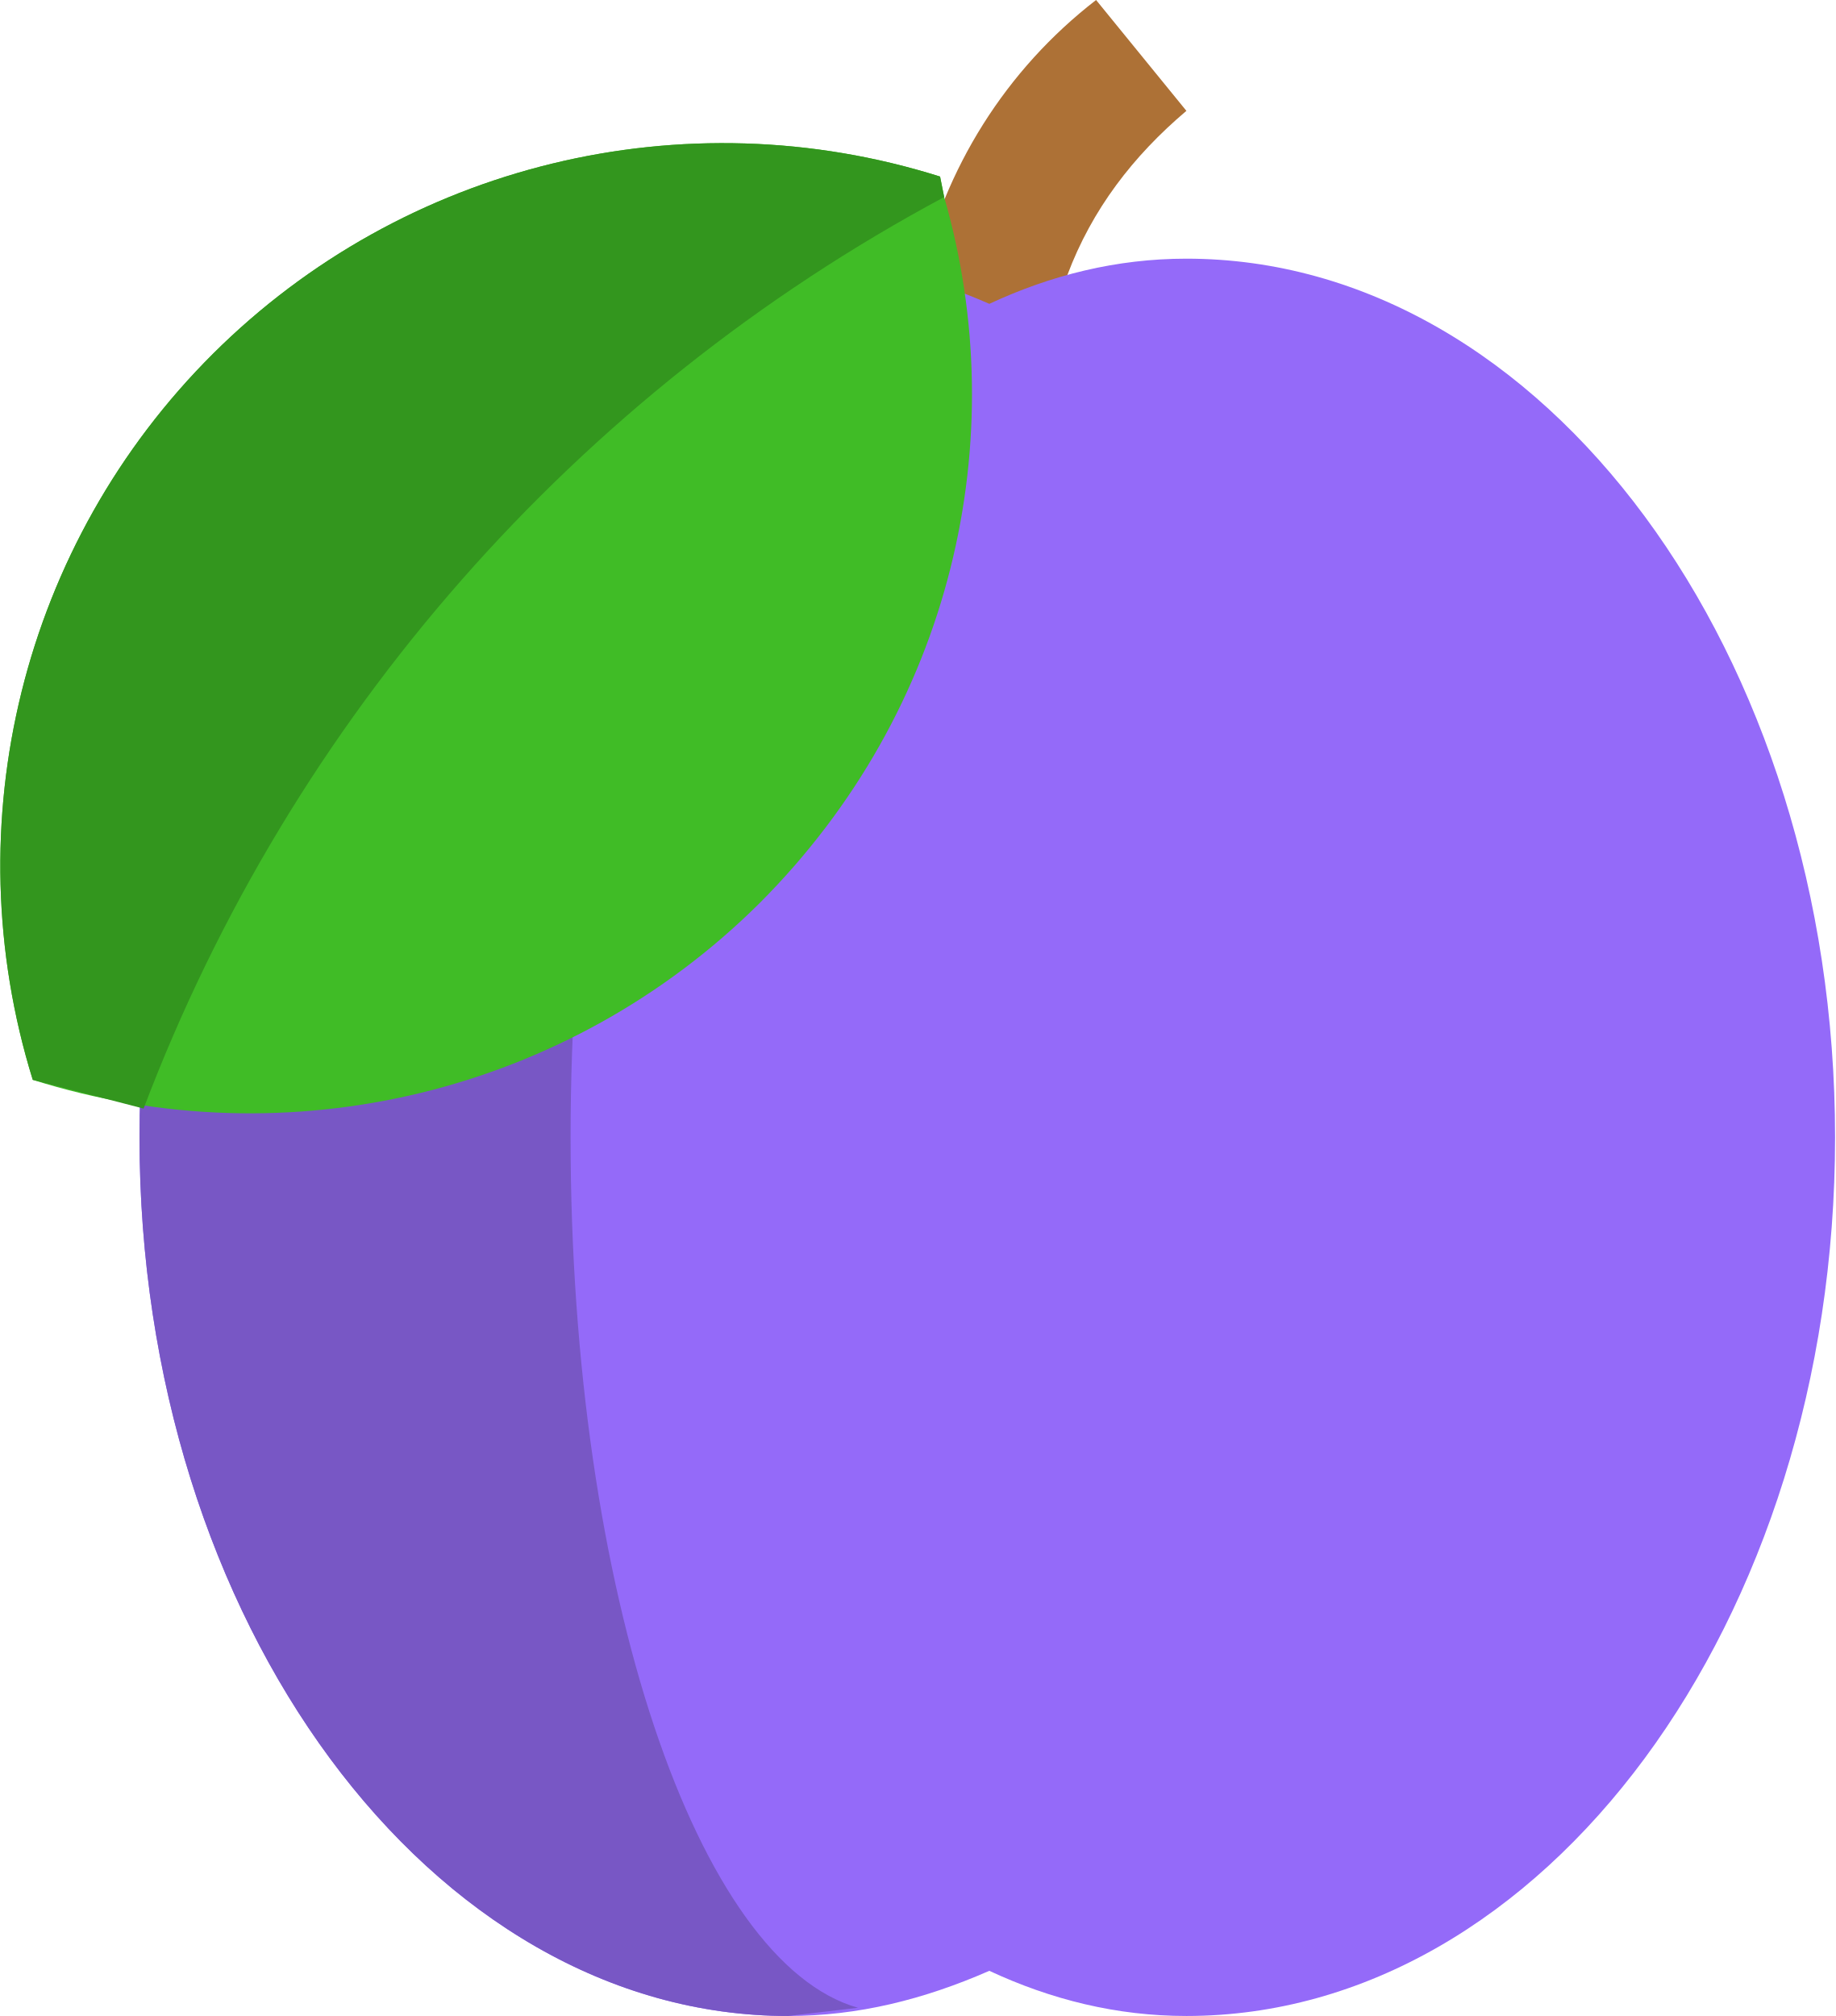
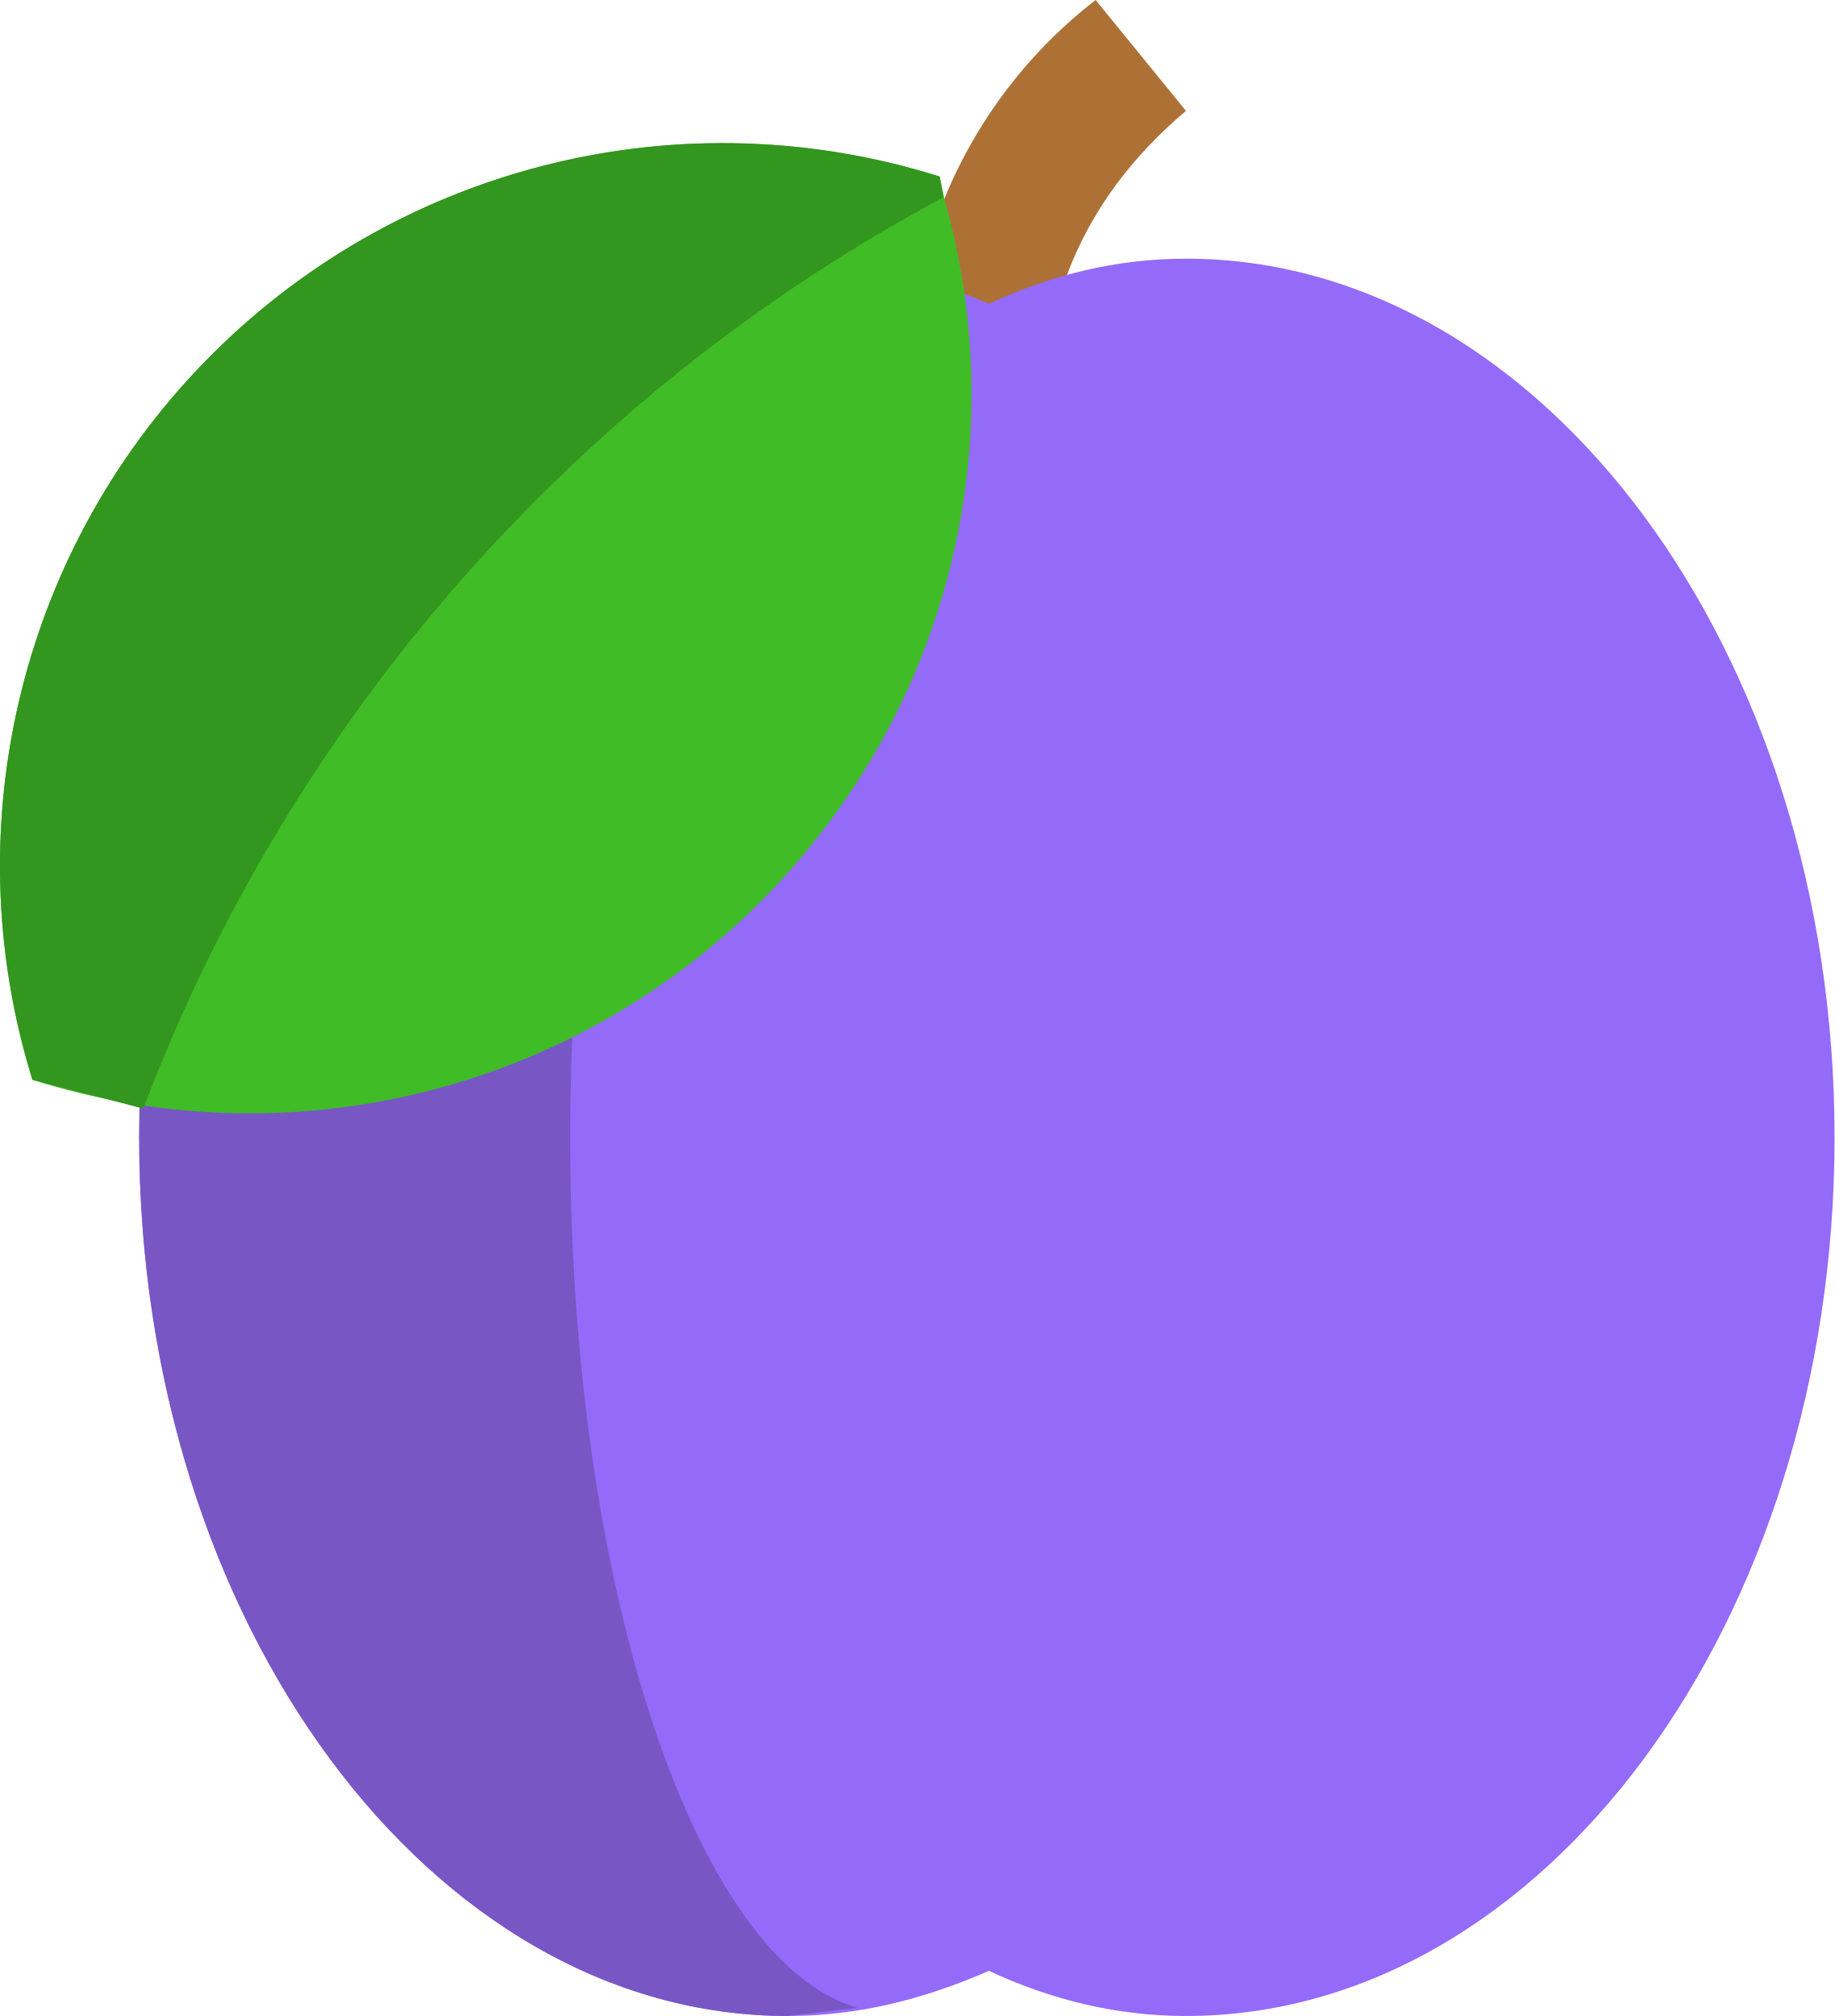
- <svg xmlns="http://www.w3.org/2000/svg" width="1.821in" height="2in" viewBox="0 0 46.246 50.81" version="1.1" id="svg8">
-   <defs id="defs2" />
+ <svg xmlns="http://www.w3.org/2000/svg" id="svg8" width="174.788" height="192.036" version="1.1" viewBox="0 0 46.246 50.81">
  <g id="layer1" transform="translate(-9.83439,-21.50649)">
    <g id="g923" transform="matrix(0.1034818,0,0,0.1034818,7.547441,21.50649)">
-       <path fill="#ad7136" d="m 282,67 c 6,-16 16,-29 29,-40 L 289,0 c -22,17 -37,41 -43,68 l 17,23 z" id="path900" />
-       <path fill="#946af9" d="m 311,63 c -17,0 -33,4 -48,11 -16,-7 -32,-11 -49,-11 -87,0 -158,96 -158,214 0,118 71,214 158,214 17,0 33,-4 49,-11 15,7 31,11 48,11 87,0 158,-96 158,-214 C 469,159 398,63 311,63 Z" id="path902" />
-       <path fill="#7857c5" d="m 231,489 -17,2 C 127,491 56,395 56,277 56,159 127,63 214,63 l 17,1 c -39,12 -70,102 -70,213 0,111 31,201 70,212 z" id="path904" />
-       <path fill="#40bc26" d="M 207,220 A 176,176 0 0 1 30,263 176,176 0 0 1 251,43 l 1,5 c 17,59 2,125 -45,172 z" id="path906" />
-       <path fill="#33961e" d="M 252,48 A 421,421 0 0 0 57,270 L 30,263 A 176,176 0 0 1 251,43 Z" id="path908" />
+       <path id="path900" fill="#ad7136" d="m 282,67 c 6,-16 16,-29 29,-40 L 289,0 c -22,17 -37,41 -43,68 l 17,23 z" />
+       <path id="path902" fill="#946af9" d="m 311,63 c -17,0 -33,4 -48,11 -16,-7 -32,-11 -49,-11 -87,0 -158,96 -158,214 0,118 71,214 158,214 17,0 33,-4 49,-11 15,7 31,11 48,11 87,0 158,-96 158,-214 C 469,159 398,63 311,63 Z" />
+       <path id="path904" fill="#7857c5" d="m 231,489 -17,2 C 127,491 56,395 56,277 56,159 127,63 214,63 l 17,1 c -39,12 -70,102 -70,213 0,111 31,201 70,212 z" />
+       <path id="path906" fill="#40bc26" d="M 207,220 A 176,176 0 0 1 30,263 176,176 0 0 1 251,43 l 1,5 c 17,59 2,125 -45,172 z" />
+       <path id="path908" fill="#33961e" d="M 252,48 A 421,421 0 0 0 57,270 L 30,263 A 176,176 0 0 1 251,43 Z" />
    </g>
  </g>
</svg>
